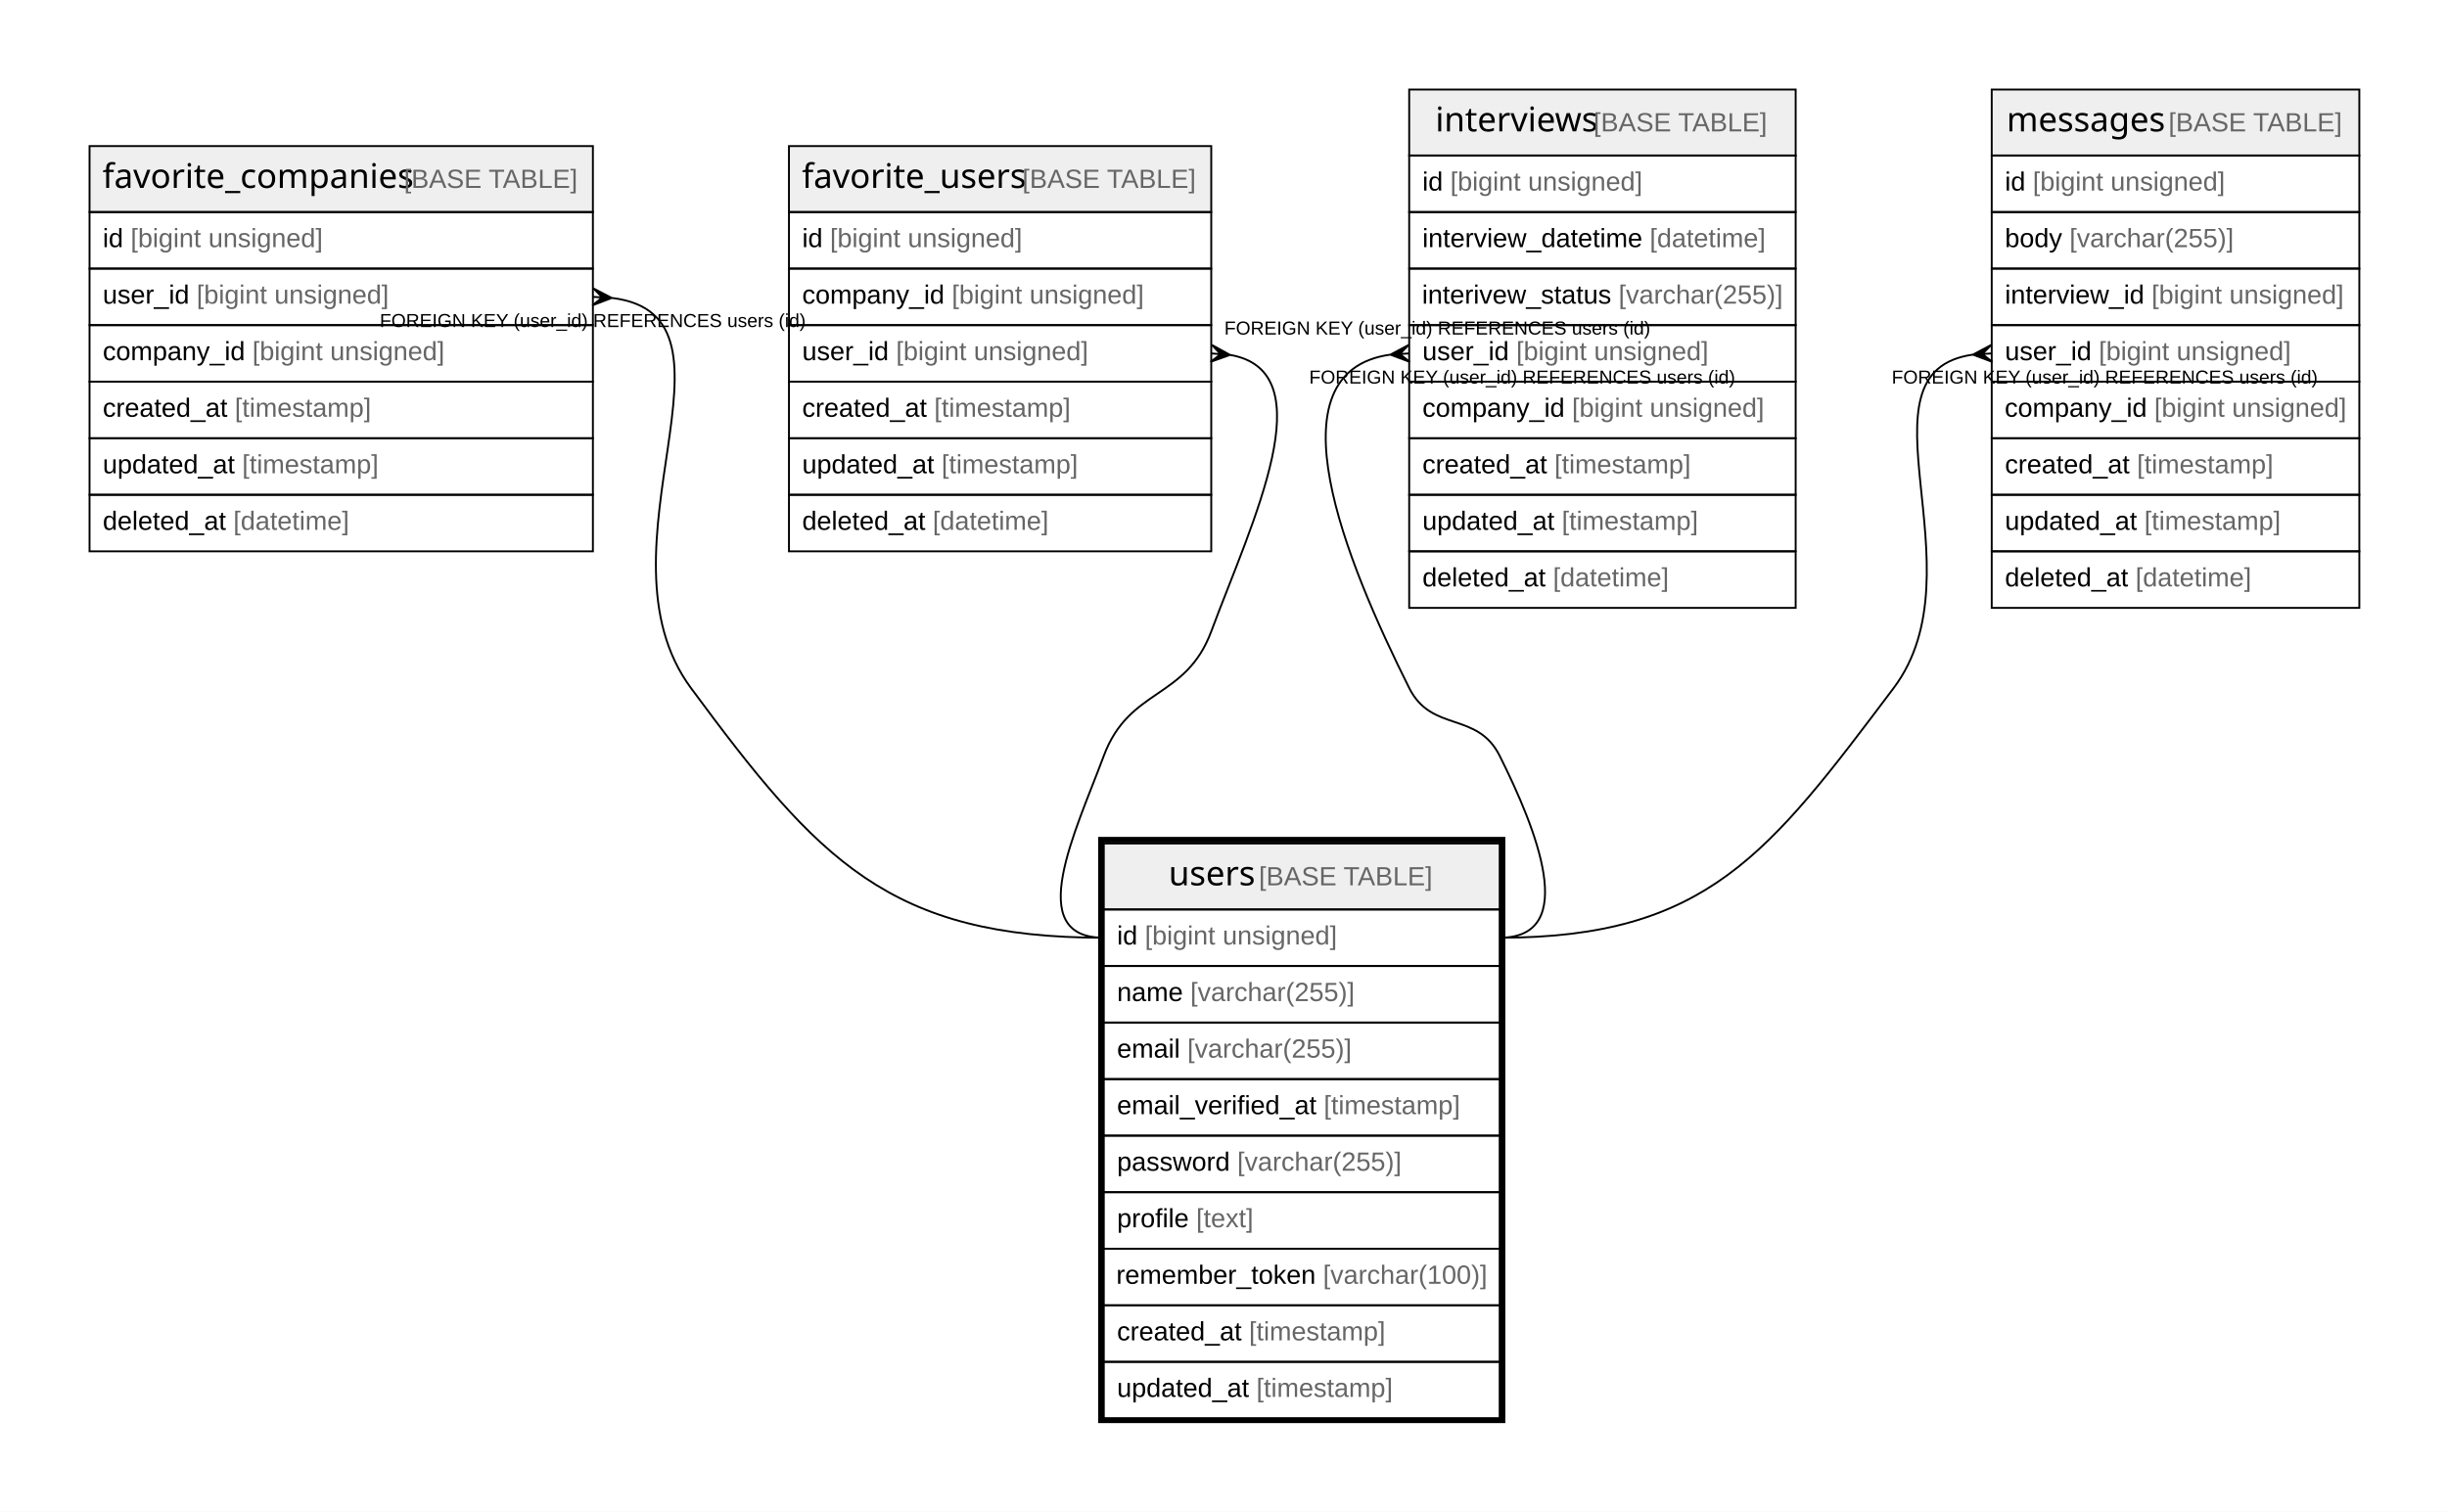
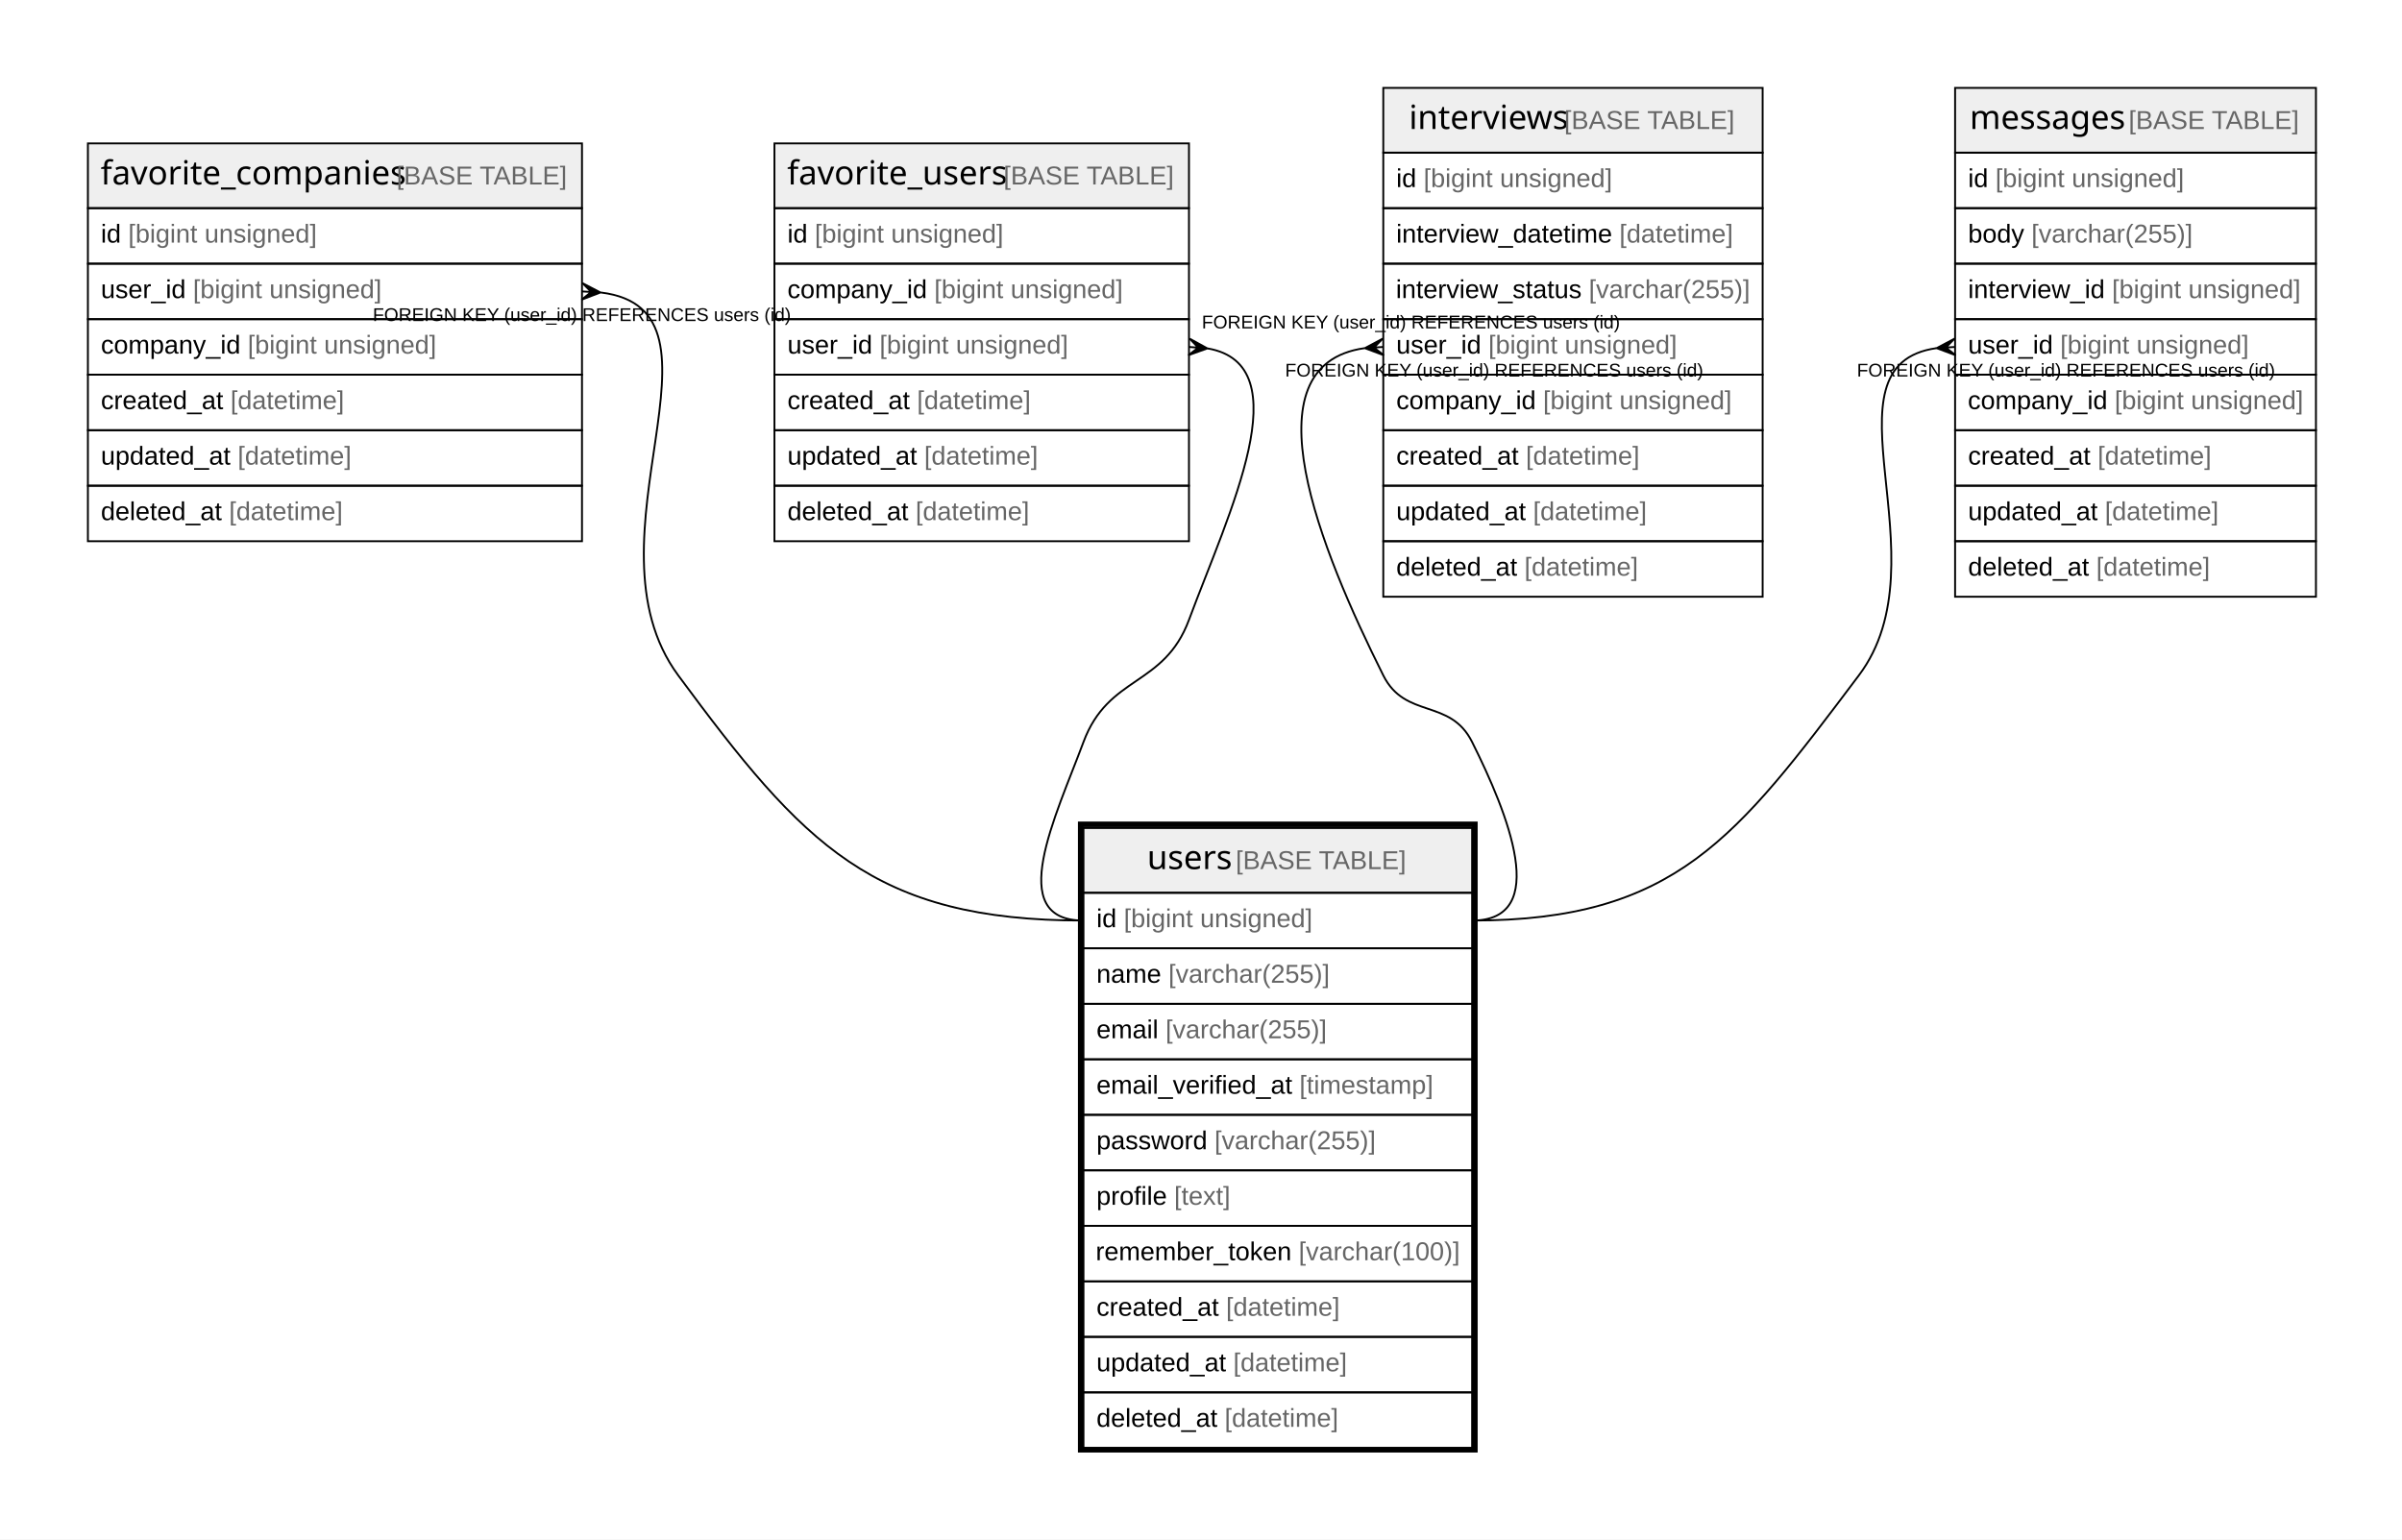
- <svg xmlns="http://www.w3.org/2000/svg" width="1298pt" height="802pt" viewBox="0.00 0.00 1298.00 802.00">
-   <g id="graph0" class="graph" transform="scale(1 1) rotate(0) translate(4 798)">
-     <polygon fill="#ffffff" stroke="transparent" points="-4,4 -4,-798 1294,-798 1294,4 -4,4" />
+ <svg xmlns="http://www.w3.org/2000/svg" width="1298pt" height="832pt" viewBox="0.00 0.00 1298.00 832.00">
+   <g id="graph0" class="graph" transform="scale(1 1) rotate(0) translate(4 828)">
+     <polygon fill="#ffffff" stroke="transparent" points="-4,4 -4,-828 1294,-828 1294,4 -4,4" />
    <g id="node1" class="node">
-       <polygon fill="#efefef" stroke="transparent" points="581.5,-315.5 581.5,-350.5 791.5,-350.5 791.5,-315.5 581.5,-315.5" />
-       <polygon fill="none" stroke="#000000" points="581.5,-315.5 581.5,-350.5 791.5,-350.5 791.5,-315.5 581.5,-315.5" />
-       <text text-anchor="start" x="615.871" y="-328.3" font-family="Arial Bold" font-size="18.00" fill="#000000">users</text>
-       <text text-anchor="start" x="659.875" y="-328.3" font-family="Arial" font-size="14.00" fill="#000000"> </text>
-       <text text-anchor="start" x="663.766" y="-328.3" font-family="Arial" font-size="14.00" fill="#666666">[BASE TABLE]</text>
+       <polygon fill="#efefef" stroke="transparent" points="581.5,-345.5 581.5,-380.5 791.5,-380.5 791.5,-345.5 581.5,-345.5" />
+       <polygon fill="none" stroke="#000000" points="581.5,-345.5 581.5,-380.5 791.5,-380.5 791.5,-345.5 581.5,-345.5" />
+       <text text-anchor="start" x="615.871" y="-358.3" font-family="Arial Bold" font-size="18.00" fill="#000000">users</text>
+       <text text-anchor="start" x="659.875" y="-358.3" font-family="Arial" font-size="14.00" fill="#000000"> </text>
+       <text text-anchor="start" x="663.766" y="-358.3" font-family="Arial" font-size="14.00" fill="#666666">[BASE TABLE]</text>
+       <polygon fill="none" stroke="#000000" points="581.5,-315.5 581.5,-345.5 791.5,-345.5 791.5,-315.5 581.5,-315.5" />
+       <text text-anchor="start" x="588.5" y="-326.9" font-family="Arial" font-size="14.00" fill="#000000">id </text>
+       <text text-anchor="start" x="603.28" y="-326.9" font-family="Arial" font-size="14.00" fill="#666666">[bigint unsigned]</text>
      <polygon fill="none" stroke="#000000" points="581.5,-285.5 581.5,-315.5 791.5,-315.5 791.5,-285.5 581.5,-285.5" />
-       <text text-anchor="start" x="588.5" y="-296.9" font-family="Arial" font-size="14.00" fill="#000000">id </text>
-       <text text-anchor="start" x="603.28" y="-296.9" font-family="Arial" font-size="14.00" fill="#666666">[bigint unsigned]</text>
+       <text text-anchor="start" x="588.5" y="-296.9" font-family="Arial" font-size="14.00" fill="#000000">name </text>
+       <text text-anchor="start" x="627.399" y="-296.9" font-family="Arial" font-size="14.00" fill="#666666">[varchar(255)]</text>
      <polygon fill="none" stroke="#000000" points="581.5,-255.5 581.5,-285.5 791.5,-285.5 791.5,-255.5 581.5,-255.5" />
-       <text text-anchor="start" x="588.5" y="-266.9" font-family="Arial" font-size="14.00" fill="#000000">name </text>
-       <text text-anchor="start" x="627.399" y="-266.9" font-family="Arial" font-size="14.00" fill="#666666">[varchar(255)]</text>
+       <text text-anchor="start" x="588.5" y="-266.9" font-family="Arial" font-size="14.00" fill="#000000">email </text>
+       <text text-anchor="start" x="625.83" y="-266.9" font-family="Arial" font-size="14.00" fill="#666666">[varchar(255)]</text>
      <polygon fill="none" stroke="#000000" points="581.5,-225.5 581.5,-255.5 791.5,-255.5 791.5,-225.5 581.5,-225.5" />
-       <text text-anchor="start" x="588.5" y="-236.9" font-family="Arial" font-size="14.00" fill="#000000">email </text>
-       <text text-anchor="start" x="625.83" y="-236.9" font-family="Arial" font-size="14.00" fill="#666666">[varchar(255)]</text>
+       <text text-anchor="start" x="588.5" y="-236.9" font-family="Arial" font-size="14.00" fill="#000000">email_verified_at </text>
+       <text text-anchor="start" x="698.18" y="-236.9" font-family="Arial" font-size="14.00" fill="#666666">[timestamp]</text>
      <polygon fill="none" stroke="#000000" points="581.5,-195.5 581.5,-225.5 791.5,-225.5 791.5,-195.5 581.5,-195.5" />
-       <text text-anchor="start" x="588.5" y="-206.9" font-family="Arial" font-size="14.00" fill="#000000">email_verified_at </text>
-       <text text-anchor="start" x="698.18" y="-206.9" font-family="Arial" font-size="14.00" fill="#666666">[timestamp]</text>
+       <text text-anchor="start" x="588.5" y="-206.9" font-family="Arial" font-size="14.00" fill="#000000">password </text>
+       <text text-anchor="start" x="652.288" y="-206.9" font-family="Arial" font-size="14.00" fill="#666666">[varchar(255)]</text>
      <polygon fill="none" stroke="#000000" points="581.5,-165.5 581.5,-195.5 791.5,-195.5 791.5,-165.5 581.5,-165.5" />
-       <text text-anchor="start" x="588.5" y="-176.9" font-family="Arial" font-size="14.00" fill="#000000">password </text>
-       <text text-anchor="start" x="652.288" y="-176.9" font-family="Arial" font-size="14.00" fill="#666666">[varchar(255)]</text>
+       <text text-anchor="start" x="588.5" y="-176.9" font-family="Arial" font-size="14.00" fill="#000000">profile </text>
+       <text text-anchor="start" x="630.503" y="-176.9" font-family="Arial" font-size="14.00" fill="#666666">[text]</text>
      <polygon fill="none" stroke="#000000" points="581.5,-135.5 581.5,-165.5 791.5,-165.5 791.5,-135.5 581.5,-135.5" />
-       <text text-anchor="start" x="588.5" y="-146.9" font-family="Arial" font-size="14.00" fill="#000000">profile </text>
-       <text text-anchor="start" x="630.503" y="-146.9" font-family="Arial" font-size="14.00" fill="#666666">[text]</text>
+       <text text-anchor="start" x="588.098" y="-146.9" font-family="Arial" font-size="14.00" fill="#000000">remember_token </text>
+       <text text-anchor="start" x="697.783" y="-146.9" font-family="Arial" font-size="14.00" fill="#666666">[varchar(100)]</text>
      <polygon fill="none" stroke="#000000" points="581.5,-105.5 581.5,-135.5 791.5,-135.5 791.5,-105.5 581.5,-105.5" />
-       <text text-anchor="start" x="588.098" y="-116.9" font-family="Arial" font-size="14.00" fill="#000000">remember_token </text>
-       <text text-anchor="start" x="697.783" y="-116.9" font-family="Arial" font-size="14.00" fill="#666666">[varchar(100)]</text>
+       <text text-anchor="start" x="588.5" y="-116.9" font-family="Arial" font-size="14.00" fill="#000000">created_at </text>
+       <text text-anchor="start" x="658.528" y="-116.9" font-family="Arial" font-size="14.00" fill="#666666">[datetime]</text>
      <polygon fill="none" stroke="#000000" points="581.5,-75.5 581.5,-105.5 791.5,-105.5 791.5,-75.5 581.5,-75.5" />
-       <text text-anchor="start" x="588.5" y="-86.9" font-family="Arial" font-size="14.00" fill="#000000">created_at </text>
-       <text text-anchor="start" x="658.528" y="-86.9" font-family="Arial" font-size="14.00" fill="#666666">[timestamp]</text>
+       <text text-anchor="start" x="588.5" y="-86.9" font-family="Arial" font-size="14.00" fill="#000000">updated_at </text>
+       <text text-anchor="start" x="662.433" y="-86.9" font-family="Arial" font-size="14.00" fill="#666666">[datetime]</text>
      <polygon fill="none" stroke="#000000" points="581.5,-45.5 581.5,-75.5 791.5,-75.5 791.5,-45.5 581.5,-45.5" />
-       <text text-anchor="start" x="588.5" y="-56.9" font-family="Arial" font-size="14.00" fill="#000000">updated_at </text>
-       <text text-anchor="start" x="662.433" y="-56.9" font-family="Arial" font-size="14.00" fill="#666666">[timestamp]</text>
-       <polygon fill="none" stroke="#000000" stroke-width="3" points="580,-44.5 580,-352.5 793,-352.5 793,-44.5 580,-44.5" />
+       <text text-anchor="start" x="588.5" y="-56.9" font-family="Arial" font-size="14.00" fill="#000000">deleted_at </text>
+       <text text-anchor="start" x="657.757" y="-56.9" font-family="Arial" font-size="14.00" fill="#666666">[datetime]</text>
+       <polygon fill="none" stroke="#000000" stroke-width="3" points="580,-44.5 580,-382.5 793,-382.5 793,-44.5 580,-44.5" />
    </g>
    <g id="node2" class="node">
-       <polygon fill="#efefef" stroke="transparent" points="43.5,-685.5 43.5,-720.5 310.5,-720.5 310.5,-685.5 43.5,-685.5" />
-       <polygon fill="none" stroke="#000000" points="43.5,-685.5 43.5,-720.5 310.5,-720.5 310.5,-685.5 43.5,-685.5" />
-       <text text-anchor="start" x="50.357" y="-698.3" font-family="Arial Bold" font-size="18.00" fill="#000000">favorite_companies</text>
-       <text text-anchor="start" x="206.39" y="-698.3" font-family="Arial" font-size="14.00" fill="#000000"> </text>
-       <text text-anchor="start" x="210.28" y="-698.3" font-family="Arial" font-size="14.00" fill="#666666">[BASE TABLE]</text>
+       <polygon fill="#efefef" stroke="transparent" points="43.5,-715.5 43.5,-750.5 310.5,-750.5 310.5,-715.5 43.5,-715.5" />
+       <polygon fill="none" stroke="#000000" points="43.5,-715.5 43.5,-750.5 310.5,-750.5 310.5,-715.5 43.5,-715.5" />
+       <text text-anchor="start" x="50.357" y="-728.3" font-family="Arial Bold" font-size="18.00" fill="#000000">favorite_companies</text>
+       <text text-anchor="start" x="206.39" y="-728.3" font-family="Arial" font-size="14.00" fill="#000000"> </text>
+       <text text-anchor="start" x="210.28" y="-728.3" font-family="Arial" font-size="14.00" fill="#666666">[BASE TABLE]</text>
+       <polygon fill="none" stroke="#000000" points="43.5,-685.5 43.5,-715.5 310.5,-715.5 310.5,-685.5 43.5,-685.5" />
+       <text text-anchor="start" x="50.5" y="-696.9" font-family="Arial" font-size="14.00" fill="#000000">id </text>
+       <text text-anchor="start" x="65.28" y="-696.9" font-family="Arial" font-size="14.00" fill="#666666">[bigint unsigned]</text>
      <polygon fill="none" stroke="#000000" points="43.5,-655.5 43.5,-685.5 310.5,-685.5 310.5,-655.5 43.5,-655.5" />
-       <text text-anchor="start" x="50.5" y="-666.9" font-family="Arial" font-size="14.00" fill="#000000">id </text>
-       <text text-anchor="start" x="65.28" y="-666.9" font-family="Arial" font-size="14.00" fill="#666666">[bigint unsigned]</text>
+       <text text-anchor="start" x="50.5" y="-666.9" font-family="Arial" font-size="14.00" fill="#000000">user_id </text>
+       <text text-anchor="start" x="100.288" y="-666.9" font-family="Arial" font-size="14.00" fill="#666666">[bigint unsigned]</text>
      <polygon fill="none" stroke="#000000" points="43.5,-625.5 43.5,-655.5 310.5,-655.5 310.5,-625.5 43.5,-625.5" />
-       <text text-anchor="start" x="50.5" y="-636.9" font-family="Arial" font-size="14.00" fill="#000000">user_id </text>
-       <text text-anchor="start" x="100.288" y="-636.9" font-family="Arial" font-size="14.00" fill="#666666">[bigint unsigned]</text>
+       <text text-anchor="start" x="50.5" y="-636.9" font-family="Arial" font-size="14.00" fill="#000000">company_id </text>
+       <text text-anchor="start" x="129.853" y="-636.9" font-family="Arial" font-size="14.00" fill="#666666">[bigint unsigned]</text>
      <polygon fill="none" stroke="#000000" points="43.5,-595.5 43.5,-625.5 310.5,-625.5 310.5,-595.5 43.5,-595.5" />
-       <text text-anchor="start" x="50.5" y="-606.9" font-family="Arial" font-size="14.00" fill="#000000">company_id </text>
-       <text text-anchor="start" x="129.853" y="-606.9" font-family="Arial" font-size="14.00" fill="#666666">[bigint unsigned]</text>
+       <text text-anchor="start" x="50.5" y="-606.9" font-family="Arial" font-size="14.00" fill="#000000">created_at </text>
+       <text text-anchor="start" x="120.528" y="-606.9" font-family="Arial" font-size="14.00" fill="#666666">[datetime]</text>
      <polygon fill="none" stroke="#000000" points="43.5,-565.5 43.5,-595.5 310.5,-595.5 310.5,-565.5 43.5,-565.5" />
-       <text text-anchor="start" x="50.5" y="-576.9" font-family="Arial" font-size="14.00" fill="#000000">created_at </text>
-       <text text-anchor="start" x="120.528" y="-576.9" font-family="Arial" font-size="14.00" fill="#666666">[timestamp]</text>
+       <text text-anchor="start" x="50.5" y="-576.9" font-family="Arial" font-size="14.00" fill="#000000">updated_at </text>
+       <text text-anchor="start" x="124.433" y="-576.9" font-family="Arial" font-size="14.00" fill="#666666">[datetime]</text>
      <polygon fill="none" stroke="#000000" points="43.5,-535.5 43.5,-565.5 310.5,-565.5 310.5,-535.5 43.5,-535.5" />
-       <text text-anchor="start" x="50.5" y="-546.9" font-family="Arial" font-size="14.00" fill="#000000">updated_at </text>
-       <text text-anchor="start" x="124.433" y="-546.9" font-family="Arial" font-size="14.00" fill="#666666">[timestamp]</text>
-       <polygon fill="none" stroke="#000000" points="43.5,-505.5 43.5,-535.5 310.5,-535.5 310.5,-505.5 43.5,-505.5" />
-       <text text-anchor="start" x="50.5" y="-516.9" font-family="Arial" font-size="14.00" fill="#000000">deleted_at </text>
-       <text text-anchor="start" x="119.757" y="-516.9" font-family="Arial" font-size="14.00" fill="#666666">[datetime]</text>
+       <text text-anchor="start" x="50.5" y="-546.9" font-family="Arial" font-size="14.00" fill="#000000">deleted_at </text>
+       <text text-anchor="start" x="119.757" y="-546.9" font-family="Arial" font-size="14.00" fill="#666666">[datetime]</text>
    </g>
    <g id="edge1" class="edge">
-       <path fill="none" stroke="#000000" d="M320.771,-639.911C398.034,-630.347 308.225,-506.491 362.5,-433 430.083,-341.489 467.738,-300.5 581.5,-300.5" />
-       <polygon fill="#000000" stroke="#000000" points="320.484,-639.928 310.243,-636.007 315.492,-640.214 310.5,-640.5 310.5,-640.5 310.5,-640.5 315.492,-640.214 310.757,-644.993 320.484,-639.928 320.484,-639.928" />
-       <text text-anchor="start" x="197.445" y="-624.5" font-family="Arial" font-size="10.00" fill="#000000">FOREIGN KEY (user_id) REFERENCES users (id)</text>
+       <path fill="none" stroke="#000000" d="M320.771,-669.911C398.034,-660.347 308.225,-536.491 362.5,-463 430.083,-371.489 467.738,-330.5 581.5,-330.5" />
+       <polygon fill="#000000" stroke="#000000" points="320.484,-669.928 310.243,-666.007 315.492,-670.214 310.5,-670.5 310.5,-670.5 310.5,-670.5 315.492,-670.214 310.757,-674.993 320.484,-669.928 320.484,-669.928" />
+       <text text-anchor="start" x="197.445" y="-654.5" font-family="Arial" font-size="10.00" fill="#000000">FOREIGN KEY (user_id) REFERENCES users (id)</text>
    </g>
    <g id="node3" class="node">
-       <polygon fill="#efefef" stroke="transparent" points="414.5,-685.5 414.5,-720.5 638.5,-720.5 638.5,-685.5 414.5,-685.5" />
-       <polygon fill="none" stroke="#000000" points="414.5,-685.5 414.5,-720.5 638.5,-720.5 638.5,-685.5 414.5,-685.5" />
-       <text text-anchor="start" x="421.363" y="-698.3" font-family="Arial Bold" font-size="18.00" fill="#000000">favorite_users</text>
-       <text text-anchor="start" x="534.383" y="-698.3" font-family="Arial" font-size="14.00" fill="#000000"> </text>
-       <text text-anchor="start" x="538.274" y="-698.3" font-family="Arial" font-size="14.00" fill="#666666">[BASE TABLE]</text>
+       <polygon fill="#efefef" stroke="transparent" points="414.5,-715.5 414.5,-750.5 638.5,-750.5 638.5,-715.5 414.5,-715.5" />
+       <polygon fill="none" stroke="#000000" points="414.5,-715.5 414.5,-750.5 638.5,-750.5 638.5,-715.5 414.5,-715.5" />
+       <text text-anchor="start" x="421.363" y="-728.3" font-family="Arial Bold" font-size="18.00" fill="#000000">favorite_users</text>
+       <text text-anchor="start" x="534.383" y="-728.3" font-family="Arial" font-size="14.00" fill="#000000"> </text>
+       <text text-anchor="start" x="538.274" y="-728.3" font-family="Arial" font-size="14.00" fill="#666666">[BASE TABLE]</text>
+       <polygon fill="none" stroke="#000000" points="414.5,-685.5 414.5,-715.5 638.5,-715.5 638.5,-685.5 414.5,-685.5" />
+       <text text-anchor="start" x="421.5" y="-696.9" font-family="Arial" font-size="14.00" fill="#000000">id </text>
+       <text text-anchor="start" x="436.28" y="-696.9" font-family="Arial" font-size="14.00" fill="#666666">[bigint unsigned]</text>
      <polygon fill="none" stroke="#000000" points="414.5,-655.5 414.5,-685.5 638.5,-685.5 638.5,-655.5 414.5,-655.5" />
-       <text text-anchor="start" x="421.5" y="-666.9" font-family="Arial" font-size="14.00" fill="#000000">id </text>
-       <text text-anchor="start" x="436.28" y="-666.9" font-family="Arial" font-size="14.00" fill="#666666">[bigint unsigned]</text>
+       <text text-anchor="start" x="421.5" y="-666.9" font-family="Arial" font-size="14.00" fill="#000000">company_id </text>
+       <text text-anchor="start" x="500.853" y="-666.9" font-family="Arial" font-size="14.00" fill="#666666">[bigint unsigned]</text>
      <polygon fill="none" stroke="#000000" points="414.5,-625.5 414.5,-655.5 638.5,-655.5 638.5,-625.5 414.5,-625.5" />
-       <text text-anchor="start" x="421.5" y="-636.9" font-family="Arial" font-size="14.00" fill="#000000">company_id </text>
-       <text text-anchor="start" x="500.853" y="-636.9" font-family="Arial" font-size="14.00" fill="#666666">[bigint unsigned]</text>
+       <text text-anchor="start" x="421.5" y="-636.9" font-family="Arial" font-size="14.00" fill="#000000">user_id </text>
+       <text text-anchor="start" x="471.288" y="-636.9" font-family="Arial" font-size="14.00" fill="#666666">[bigint unsigned]</text>
      <polygon fill="none" stroke="#000000" points="414.5,-595.5 414.5,-625.5 638.5,-625.5 638.5,-595.5 414.5,-595.5" />
-       <text text-anchor="start" x="421.5" y="-606.9" font-family="Arial" font-size="14.00" fill="#000000">user_id </text>
-       <text text-anchor="start" x="471.288" y="-606.9" font-family="Arial" font-size="14.00" fill="#666666">[bigint unsigned]</text>
+       <text text-anchor="start" x="421.5" y="-606.9" font-family="Arial" font-size="14.00" fill="#000000">created_at </text>
+       <text text-anchor="start" x="491.528" y="-606.9" font-family="Arial" font-size="14.00" fill="#666666">[datetime]</text>
      <polygon fill="none" stroke="#000000" points="414.5,-565.5 414.5,-595.5 638.5,-595.5 638.5,-565.5 414.5,-565.5" />
-       <text text-anchor="start" x="421.5" y="-576.9" font-family="Arial" font-size="14.00" fill="#000000">created_at </text>
-       <text text-anchor="start" x="491.528" y="-576.9" font-family="Arial" font-size="14.00" fill="#666666">[timestamp]</text>
+       <text text-anchor="start" x="421.5" y="-576.9" font-family="Arial" font-size="14.00" fill="#000000">updated_at </text>
+       <text text-anchor="start" x="495.433" y="-576.9" font-family="Arial" font-size="14.00" fill="#666666">[datetime]</text>
      <polygon fill="none" stroke="#000000" points="414.5,-535.5 414.5,-565.5 638.5,-565.5 638.5,-535.5 414.5,-535.5" />
-       <text text-anchor="start" x="421.5" y="-546.9" font-family="Arial" font-size="14.00" fill="#000000">updated_at </text>
-       <text text-anchor="start" x="495.433" y="-546.9" font-family="Arial" font-size="14.00" fill="#666666">[timestamp]</text>
-       <polygon fill="none" stroke="#000000" points="414.5,-505.5 414.5,-535.5 638.5,-535.5 638.5,-505.5 414.5,-505.5" />
-       <text text-anchor="start" x="421.5" y="-516.9" font-family="Arial" font-size="14.00" fill="#000000">deleted_at </text>
-       <text text-anchor="start" x="490.757" y="-516.9" font-family="Arial" font-size="14.00" fill="#666666">[datetime]</text>
+       <text text-anchor="start" x="421.5" y="-546.9" font-family="Arial" font-size="14.00" fill="#000000">deleted_at </text>
+       <text text-anchor="start" x="490.757" y="-546.9" font-family="Arial" font-size="14.00" fill="#666666">[datetime]</text>
    </g>
    <g id="edge2" class="edge">
-       <path fill="none" stroke="#000000" d="M648.621,-609.692C699.283,-600.83 660.064,-520.961 638.5,-463 624.985,-426.674 595.015,-433.326 581.5,-397 566.545,-356.803 538.611,-300.5 581.5,-300.5" />
-       <polygon fill="#000000" stroke="#000000" points="648.468,-609.704 638.142,-606.014 643.484,-610.102 638.5,-610.5 638.5,-610.5 638.5,-610.5 643.484,-610.102 638.858,-614.986 648.468,-609.704 648.468,-609.704" />
-       <text text-anchor="start" x="645.445" y="-620.5" font-family="Arial" font-size="10.00" fill="#000000">FOREIGN KEY (user_id) REFERENCES users (id)</text>
+       <path fill="none" stroke="#000000" d="M648.621,-639.692C699.283,-630.83 660.064,-550.961 638.5,-493 624.985,-456.674 595.015,-463.326 581.5,-427 566.545,-386.803 538.611,-330.5 581.5,-330.5" />
+       <polygon fill="#000000" stroke="#000000" points="648.468,-639.704 638.142,-636.014 643.484,-640.102 638.5,-640.5 638.5,-640.5 638.5,-640.5 643.484,-640.102 638.858,-644.986 648.468,-639.704 648.468,-639.704" />
+       <text text-anchor="start" x="645.445" y="-650.5" font-family="Arial" font-size="10.00" fill="#000000">FOREIGN KEY (user_id) REFERENCES users (id)</text>
    </g>
    <g id="node4" class="node">
-       <polygon fill="#efefef" stroke="transparent" points="743.5,-715.5 743.5,-750.5 948.5,-750.5 948.5,-715.5 743.5,-715.5" />
-       <polygon fill="none" stroke="#000000" points="743.5,-715.5 743.5,-750.5 948.5,-750.5 948.5,-715.5 743.5,-715.5" />
-       <text text-anchor="start" x="757.375" y="-728.3" font-family="Arial Bold" font-size="18.00" fill="#000000">interviews</text>
-       <text text-anchor="start" x="837.371" y="-728.3" font-family="Arial" font-size="14.00" fill="#000000"> </text>
-       <text text-anchor="start" x="841.261" y="-728.3" font-family="Arial" font-size="14.00" fill="#666666">[BASE TABLE]</text>
+       <polygon fill="#efefef" stroke="transparent" points="743.5,-745.5 743.5,-780.5 948.5,-780.5 948.5,-745.5 743.5,-745.5" />
+       <polygon fill="none" stroke="#000000" points="743.5,-745.5 743.5,-780.5 948.5,-780.5 948.5,-745.5 743.5,-745.5" />
+       <text text-anchor="start" x="757.375" y="-758.3" font-family="Arial Bold" font-size="18.00" fill="#000000">interviews</text>
+       <text text-anchor="start" x="837.371" y="-758.3" font-family="Arial" font-size="14.00" fill="#000000"> </text>
+       <text text-anchor="start" x="841.261" y="-758.3" font-family="Arial" font-size="14.00" fill="#666666">[BASE TABLE]</text>
+       <polygon fill="none" stroke="#000000" points="743.5,-715.5 743.5,-745.5 948.5,-745.5 948.5,-715.5 743.5,-715.5" />
+       <text text-anchor="start" x="750.5" y="-726.9" font-family="Arial" font-size="14.00" fill="#000000">id </text>
+       <text text-anchor="start" x="765.28" y="-726.9" font-family="Arial" font-size="14.00" fill="#666666">[bigint unsigned]</text>
      <polygon fill="none" stroke="#000000" points="743.5,-685.5 743.5,-715.5 948.5,-715.5 948.5,-685.5 743.5,-685.5" />
-       <text text-anchor="start" x="750.5" y="-696.9" font-family="Arial" font-size="14.00" fill="#000000">id </text>
-       <text text-anchor="start" x="765.28" y="-696.9" font-family="Arial" font-size="14.00" fill="#666666">[bigint unsigned]</text>
+       <text text-anchor="start" x="750.5" y="-696.9" font-family="Arial" font-size="14.00" fill="#000000">interview_datetime </text>
+       <text text-anchor="start" x="871.071" y="-696.9" font-family="Arial" font-size="14.00" fill="#666666">[datetime]</text>
      <polygon fill="none" stroke="#000000" points="743.5,-655.5 743.5,-685.5 948.5,-685.5 948.5,-655.5 743.5,-655.5" />
-       <text text-anchor="start" x="750.5" y="-666.9" font-family="Arial" font-size="14.00" fill="#000000">interview_datetime </text>
-       <text text-anchor="start" x="871.071" y="-666.9" font-family="Arial" font-size="14.00" fill="#666666">[datetime]</text>
+       <text text-anchor="start" x="750.321" y="-666.9" font-family="Arial" font-size="14.00" fill="#000000">interview_status </text>
+       <text text-anchor="start" x="854.56" y="-666.9" font-family="Arial" font-size="14.00" fill="#666666">[varchar(255)]</text>
      <polygon fill="none" stroke="#000000" points="743.5,-625.5 743.5,-655.5 948.5,-655.5 948.5,-625.5 743.5,-625.5" />
-       <text text-anchor="start" x="750.321" y="-636.9" font-family="Arial" font-size="14.00" fill="#000000">interivew_status </text>
-       <text text-anchor="start" x="854.56" y="-636.9" font-family="Arial" font-size="14.00" fill="#666666">[varchar(255)]</text>
+       <text text-anchor="start" x="750.5" y="-636.9" font-family="Arial" font-size="14.00" fill="#000000">user_id </text>
+       <text text-anchor="start" x="800.288" y="-636.9" font-family="Arial" font-size="14.00" fill="#666666">[bigint unsigned]</text>
      <polygon fill="none" stroke="#000000" points="743.5,-595.5 743.5,-625.5 948.5,-625.5 948.5,-595.5 743.5,-595.5" />
-       <text text-anchor="start" x="750.5" y="-606.9" font-family="Arial" font-size="14.00" fill="#000000">user_id </text>
-       <text text-anchor="start" x="800.288" y="-606.9" font-family="Arial" font-size="14.00" fill="#666666">[bigint unsigned]</text>
+       <text text-anchor="start" x="750.5" y="-606.9" font-family="Arial" font-size="14.00" fill="#000000">company_id </text>
+       <text text-anchor="start" x="829.853" y="-606.9" font-family="Arial" font-size="14.00" fill="#666666">[bigint unsigned]</text>
      <polygon fill="none" stroke="#000000" points="743.5,-565.5 743.5,-595.5 948.5,-595.5 948.5,-565.5 743.5,-565.5" />
-       <text text-anchor="start" x="750.5" y="-576.9" font-family="Arial" font-size="14.00" fill="#000000">company_id </text>
-       <text text-anchor="start" x="829.853" y="-576.9" font-family="Arial" font-size="14.00" fill="#666666">[bigint unsigned]</text>
+       <text text-anchor="start" x="750.5" y="-576.9" font-family="Arial" font-size="14.00" fill="#000000">created_at </text>
+       <text text-anchor="start" x="820.528" y="-576.9" font-family="Arial" font-size="14.00" fill="#666666">[datetime]</text>
      <polygon fill="none" stroke="#000000" points="743.5,-535.5 743.5,-565.5 948.5,-565.5 948.5,-535.5 743.5,-535.5" />
-       <text text-anchor="start" x="750.5" y="-546.9" font-family="Arial" font-size="14.00" fill="#000000">created_at </text>
-       <text text-anchor="start" x="820.528" y="-546.9" font-family="Arial" font-size="14.00" fill="#666666">[timestamp]</text>
+       <text text-anchor="start" x="750.5" y="-546.9" font-family="Arial" font-size="14.00" fill="#000000">updated_at </text>
+       <text text-anchor="start" x="824.433" y="-546.9" font-family="Arial" font-size="14.00" fill="#666666">[datetime]</text>
      <polygon fill="none" stroke="#000000" points="743.5,-505.5 743.5,-535.5 948.5,-535.5 948.5,-505.5 743.5,-505.5" />
-       <text text-anchor="start" x="750.5" y="-516.9" font-family="Arial" font-size="14.00" fill="#000000">updated_at </text>
-       <text text-anchor="start" x="824.433" y="-516.9" font-family="Arial" font-size="14.00" fill="#666666">[timestamp]</text>
-       <polygon fill="none" stroke="#000000" points="743.5,-475.5 743.5,-505.5 948.5,-505.5 948.5,-475.5 743.5,-475.5" />
-       <text text-anchor="start" x="750.5" y="-486.9" font-family="Arial" font-size="14.00" fill="#000000">deleted_at </text>
-       <text text-anchor="start" x="819.757" y="-486.9" font-family="Arial" font-size="14.00" fill="#666666">[datetime]</text>
+       <text text-anchor="start" x="750.5" y="-516.9" font-family="Arial" font-size="14.00" fill="#000000">deleted_at </text>
+       <text text-anchor="start" x="819.757" y="-516.9" font-family="Arial" font-size="14.00" fill="#666666">[datetime]</text>
    </g>
    <g id="edge3" class="edge">
-       <path fill="none" stroke="#000000" d="M733.2,-609.81C668.681,-600.554 709.874,-500.253 743.5,-433 755.426,-409.149 779.574,-420.851 791.5,-397 810.681,-358.639 834.389,-300.5 791.5,-300.5" />
-       <polygon fill="#000000" stroke="#000000" points="733.522,-609.831 743.199,-614.99 738.511,-610.166 743.5,-610.5 743.5,-610.5 743.5,-610.5 738.511,-610.166 743.801,-606.01 733.522,-609.831 733.522,-609.831" />
-       <text text-anchor="start" x="690.445" y="-594.5" font-family="Arial" font-size="10.00" fill="#000000">FOREIGN KEY (user_id) REFERENCES users (id)</text>
+       <path fill="none" stroke="#000000" d="M733.2,-639.81C668.681,-630.554 709.874,-530.253 743.5,-463 755.426,-439.149 779.574,-450.851 791.5,-427 810.681,-388.639 834.389,-330.5 791.5,-330.5" />
+       <polygon fill="#000000" stroke="#000000" points="733.522,-639.831 743.199,-644.99 738.511,-640.166 743.5,-640.5 743.5,-640.5 743.5,-640.5 738.511,-640.166 743.801,-636.01 733.522,-639.831 733.522,-639.831" />
+       <text text-anchor="start" x="690.445" y="-624.5" font-family="Arial" font-size="10.00" fill="#000000">FOREIGN KEY (user_id) REFERENCES users (id)</text>
    </g>
    <g id="node5" class="node">
-       <polygon fill="#efefef" stroke="transparent" points="1052.5,-715.5 1052.5,-750.5 1247.5,-750.5 1247.5,-715.5 1052.5,-715.5" />
-       <polygon fill="none" stroke="#000000" points="1052.5,-715.5 1052.5,-750.5 1247.5,-750.5 1247.5,-715.5 1052.5,-715.5" />
-       <text text-anchor="start" x="1060.365" y="-728.3" font-family="Arial Bold" font-size="18.00" fill="#000000">messages</text>
-       <text text-anchor="start" x="1142.382" y="-728.3" font-family="Arial" font-size="14.00" fill="#000000"> </text>
-       <text text-anchor="start" x="1146.272" y="-728.3" font-family="Arial" font-size="14.00" fill="#666666">[BASE TABLE]</text>
+       <polygon fill="#efefef" stroke="transparent" points="1052.5,-745.5 1052.5,-780.5 1247.5,-780.5 1247.5,-745.5 1052.5,-745.5" />
+       <polygon fill="none" stroke="#000000" points="1052.5,-745.5 1052.5,-780.5 1247.5,-780.5 1247.5,-745.5 1052.5,-745.5" />
+       <text text-anchor="start" x="1060.365" y="-758.3" font-family="Arial Bold" font-size="18.00" fill="#000000">messages</text>
+       <text text-anchor="start" x="1142.382" y="-758.3" font-family="Arial" font-size="14.00" fill="#000000"> </text>
+       <text text-anchor="start" x="1146.272" y="-758.3" font-family="Arial" font-size="14.00" fill="#666666">[BASE TABLE]</text>
+       <polygon fill="none" stroke="#000000" points="1052.5,-715.5 1052.5,-745.5 1247.5,-745.5 1247.5,-715.5 1052.5,-715.5" />
+       <text text-anchor="start" x="1059.5" y="-726.9" font-family="Arial" font-size="14.00" fill="#000000">id </text>
+       <text text-anchor="start" x="1074.28" y="-726.9" font-family="Arial" font-size="14.00" fill="#666666">[bigint unsigned]</text>
      <polygon fill="none" stroke="#000000" points="1052.5,-685.5 1052.5,-715.5 1247.5,-715.5 1247.5,-685.5 1052.5,-685.5" />
-       <text text-anchor="start" x="1059.5" y="-696.9" font-family="Arial" font-size="14.00" fill="#000000">id </text>
-       <text text-anchor="start" x="1074.28" y="-696.9" font-family="Arial" font-size="14.00" fill="#666666">[bigint unsigned]</text>
+       <text text-anchor="start" x="1059.5" y="-696.9" font-family="Arial" font-size="14.00" fill="#000000">body </text>
+       <text text-anchor="start" x="1093.738" y="-696.9" font-family="Arial" font-size="14.00" fill="#666666">[varchar(255)]</text>
      <polygon fill="none" stroke="#000000" points="1052.5,-655.5 1052.5,-685.5 1247.5,-685.5 1247.5,-655.5 1052.5,-655.5" />
-       <text text-anchor="start" x="1059.5" y="-666.9" font-family="Arial" font-size="14.00" fill="#000000">body </text>
-       <text text-anchor="start" x="1093.738" y="-666.9" font-family="Arial" font-size="14.00" fill="#666666">[varchar(255)]</text>
+       <text text-anchor="start" x="1059.5" y="-666.9" font-family="Arial" font-size="14.00" fill="#000000">interview_id </text>
+       <text text-anchor="start" x="1137.281" y="-666.9" font-family="Arial" font-size="14.00" fill="#666666">[bigint unsigned]</text>
      <polygon fill="none" stroke="#000000" points="1052.5,-625.5 1052.5,-655.5 1247.5,-655.5 1247.5,-625.5 1052.5,-625.5" />
-       <text text-anchor="start" x="1059.5" y="-636.9" font-family="Arial" font-size="14.00" fill="#000000">interview_id </text>
-       <text text-anchor="start" x="1137.281" y="-636.9" font-family="Arial" font-size="14.00" fill="#666666">[bigint unsigned]</text>
+       <text text-anchor="start" x="1059.5" y="-636.9" font-family="Arial" font-size="14.00" fill="#000000">user_id </text>
+       <text text-anchor="start" x="1109.288" y="-636.9" font-family="Arial" font-size="14.00" fill="#666666">[bigint unsigned]</text>
      <polygon fill="none" stroke="#000000" points="1052.5,-595.5 1052.5,-625.5 1247.5,-625.5 1247.5,-595.5 1052.5,-595.5" />
-       <text text-anchor="start" x="1059.5" y="-606.9" font-family="Arial" font-size="14.00" fill="#000000">user_id </text>
-       <text text-anchor="start" x="1109.288" y="-606.9" font-family="Arial" font-size="14.00" fill="#666666">[bigint unsigned]</text>
+       <text text-anchor="start" x="1059.361" y="-606.9" font-family="Arial" font-size="14.00" fill="#000000">company_id </text>
+       <text text-anchor="start" x="1138.714" y="-606.9" font-family="Arial" font-size="14.00" fill="#666666">[bigint unsigned]</text>
      <polygon fill="none" stroke="#000000" points="1052.5,-565.5 1052.5,-595.5 1247.5,-595.5 1247.5,-565.5 1052.5,-565.5" />
-       <text text-anchor="start" x="1059.361" y="-576.9" font-family="Arial" font-size="14.00" fill="#000000">company_id </text>
-       <text text-anchor="start" x="1138.714" y="-576.9" font-family="Arial" font-size="14.00" fill="#666666">[bigint unsigned]</text>
+       <text text-anchor="start" x="1059.5" y="-576.9" font-family="Arial" font-size="14.00" fill="#000000">created_at </text>
+       <text text-anchor="start" x="1129.528" y="-576.9" font-family="Arial" font-size="14.00" fill="#666666">[datetime]</text>
      <polygon fill="none" stroke="#000000" points="1052.5,-535.5 1052.5,-565.5 1247.5,-565.5 1247.5,-535.5 1052.5,-535.5" />
-       <text text-anchor="start" x="1059.5" y="-546.9" font-family="Arial" font-size="14.00" fill="#000000">created_at </text>
-       <text text-anchor="start" x="1129.528" y="-546.9" font-family="Arial" font-size="14.00" fill="#666666">[timestamp]</text>
+       <text text-anchor="start" x="1059.5" y="-546.9" font-family="Arial" font-size="14.00" fill="#000000">updated_at </text>
+       <text text-anchor="start" x="1133.433" y="-546.9" font-family="Arial" font-size="14.00" fill="#666666">[datetime]</text>
      <polygon fill="none" stroke="#000000" points="1052.5,-505.5 1052.5,-535.5 1247.5,-535.5 1247.5,-505.5 1052.5,-505.5" />
-       <text text-anchor="start" x="1059.5" y="-516.9" font-family="Arial" font-size="14.00" fill="#000000">updated_at </text>
-       <text text-anchor="start" x="1133.433" y="-516.9" font-family="Arial" font-size="14.00" fill="#666666">[timestamp]</text>
-       <polygon fill="none" stroke="#000000" points="1052.5,-475.5 1052.5,-505.5 1247.5,-505.5 1247.5,-475.5 1052.5,-475.5" />
-       <text text-anchor="start" x="1059.5" y="-486.9" font-family="Arial" font-size="14.00" fill="#000000">deleted_at </text>
-       <text text-anchor="start" x="1128.757" y="-486.9" font-family="Arial" font-size="14.00" fill="#666666">[datetime]</text>
+       <text text-anchor="start" x="1059.5" y="-516.9" font-family="Arial" font-size="14.00" fill="#000000">deleted_at </text>
+       <text text-anchor="start" x="1128.757" y="-516.9" font-family="Arial" font-size="14.00" fill="#666666">[datetime]</text>
    </g>
    <g id="edge4" class="edge">
-       <path fill="none" stroke="#000000" d="M1042.375,-609.837C977.191,-600.546 1047.725,-495.721 1000.5,-433 934.345,-345.138 901.483,-300.5 791.5,-300.5" />
-       <polygon fill="#000000" stroke="#000000" points="1042.521,-609.847 1052.206,-614.99 1047.511,-610.173 1052.5,-610.5 1052.5,-610.5 1052.5,-610.5 1047.511,-610.173 1052.794,-606.01 1042.521,-609.847 1042.521,-609.847" />
-       <text text-anchor="start" x="999.445" y="-594.5" font-family="Arial" font-size="10.00" fill="#000000">FOREIGN KEY (user_id) REFERENCES users (id)</text>
+       <path fill="none" stroke="#000000" d="M1042.375,-639.837C977.191,-630.546 1047.725,-525.721 1000.5,-463 934.345,-375.138 901.483,-330.5 791.5,-330.5" />
+       <polygon fill="#000000" stroke="#000000" points="1042.521,-639.847 1052.206,-644.99 1047.511,-640.173 1052.5,-640.5 1052.5,-640.5 1052.5,-640.5 1047.511,-640.173 1052.794,-636.01 1042.521,-639.847 1042.521,-639.847" />
+       <text text-anchor="start" x="999.445" y="-624.5" font-family="Arial" font-size="10.00" fill="#000000">FOREIGN KEY (user_id) REFERENCES users (id)</text>
    </g>
  </g>
</svg>
